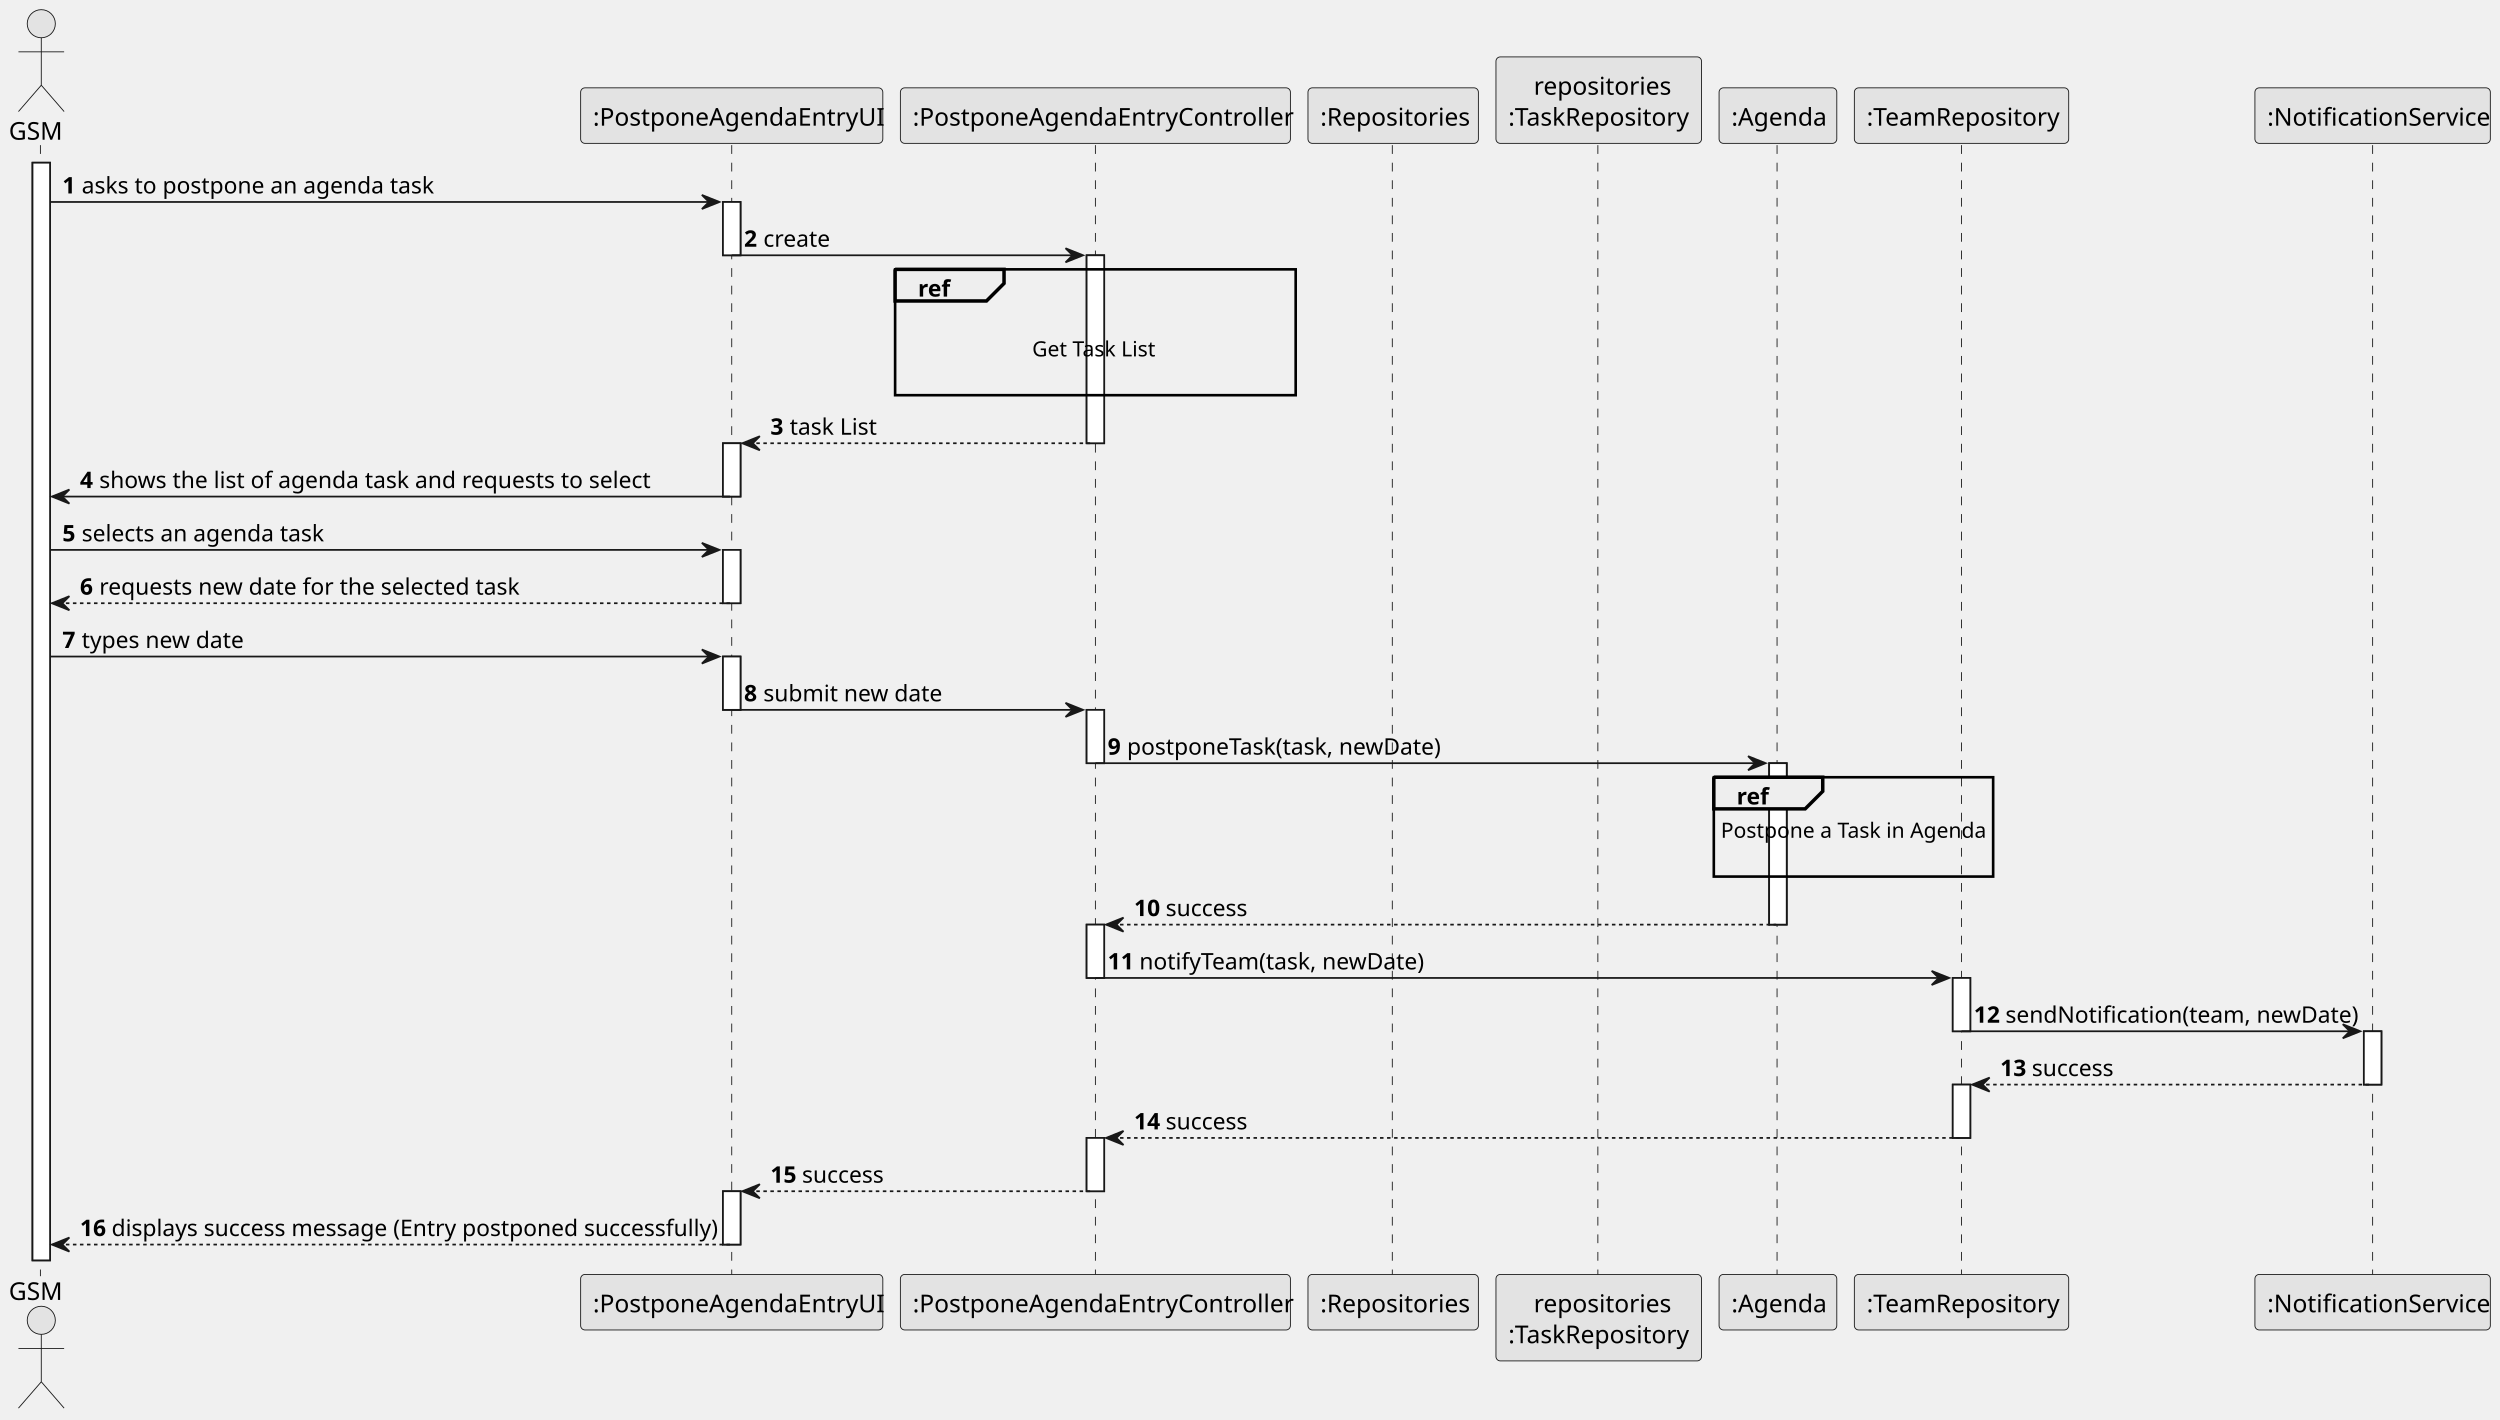
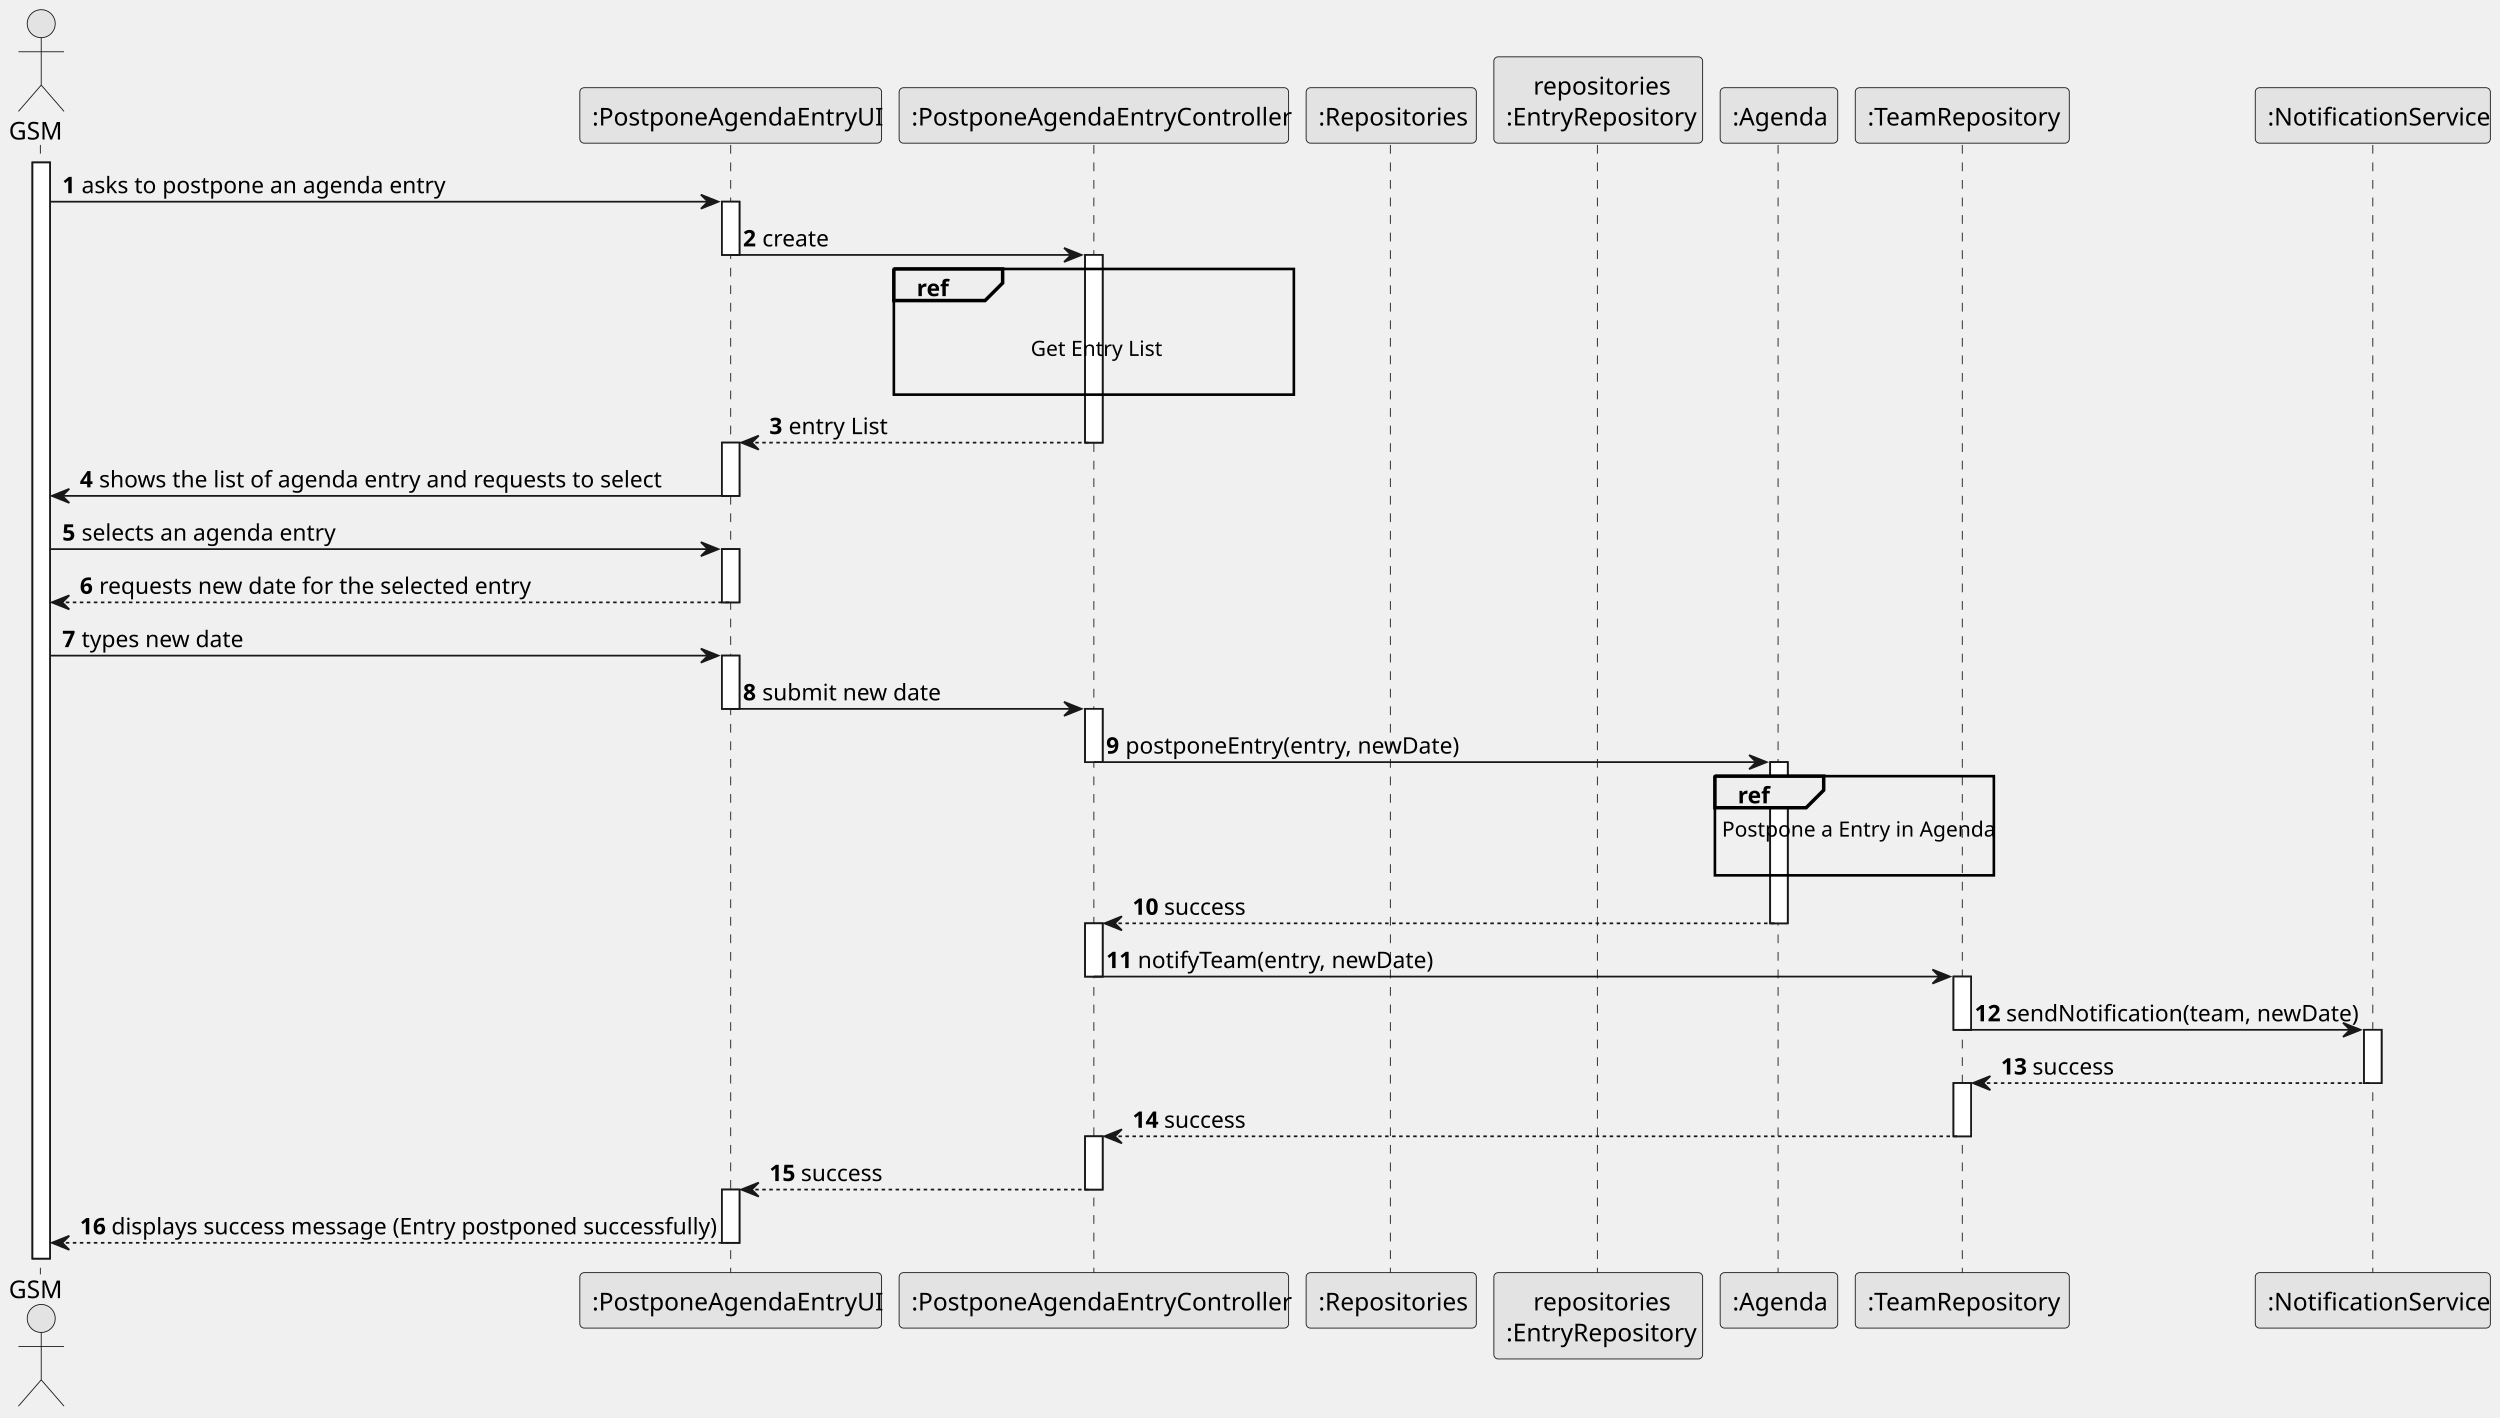
- <svg xmlns="http://www.w3.org/2000/svg" contentStyleType="text/css" height="808px" preserveAspectRatio="none" style="width:1423px;height:808px;background:#FFFFFF;" version="1.1" viewBox="0 0 1423 808" width="1423px" zoomAndPan="magnify">
+ <svg xmlns="http://www.w3.org/2000/svg" contentStyleType="text/css" height="808px" preserveAspectRatio="none" style="width:1425px;height:808px;background:#FFFFFF;" version="1.1" viewBox="0 0 1425 808" width="1425px" zoomAndPan="magnify">
  <defs />
  <g>
    <rect fill="#FFFFFF" height="624.797" style="stroke:#181818;stroke-width:1.0;" width="10" x="18.5" y="92.609" />
    <rect fill="#FFFFFF" height="30.352" style="stroke:#181818;stroke-width:1.0;" width="10" x="411.5" y="114.961" />
    <rect fill="#FFFFFF" height="30.352" style="stroke:#181818;stroke-width:1.0;" width="10" x="411.5" y="252.297" />
    <rect fill="#FFFFFF" height="30.352" style="stroke:#181818;stroke-width:1.0;" width="10" x="411.5" y="313" />
    <rect fill="#FFFFFF" height="30.352" style="stroke:#181818;stroke-width:1.0;" width="10" x="411.5" y="373.703" />
    <rect fill="#FFFFFF" height="30.352" style="stroke:#181818;stroke-width:1.0;" width="10" x="411.5" y="678.055" />
    <rect fill="#FFFFFF" height="106.984" style="stroke:#181818;stroke-width:1.0;" width="10" x="618.5" y="145.312" />
    <rect fill="#FFFFFF" height="30.352" style="stroke:#181818;stroke-width:1.0;" width="10" x="618.5" y="404.055" />
    <rect fill="#FFFFFF" height="30.352" style="stroke:#181818;stroke-width:1.0;" width="10" x="618.5" y="526.297" />
    <rect fill="#FFFFFF" height="30.352" style="stroke:#181818;stroke-width:1.0;" width="10" x="618.5" y="647.703" />
-     <rect fill="#FFFFFF" height="91.891" style="stroke:#181818;stroke-width:1.0;" width="10" x="1007" y="434.406" />
-     <rect fill="#FFFFFF" height="30.352" style="stroke:#181818;stroke-width:1.0;" width="10" x="1111.5" y="556.648" />
-     <rect fill="#FFFFFF" height="30.352" style="stroke:#181818;stroke-width:1.0;" width="10" x="1111.5" y="617.352" />
-     <rect fill="#FFFFFF" height="30.352" style="stroke:#181818;stroke-width:1.0;" width="10" x="1345.5" y="587" />
+     <rect fill="#FFFFFF" height="91.891" style="stroke:#181818;stroke-width:1.0;" width="10" x="1009" y="434.406" />
+     <rect fill="#FFFFFF" height="30.352" style="stroke:#181818;stroke-width:1.0;" width="10" x="1113.5" y="556.648" />
+     <rect fill="#FFFFFF" height="30.352" style="stroke:#181818;stroke-width:1.0;" width="10" x="1113.5" y="617.352" />
+     <rect fill="#FFFFFF" height="30.352" style="stroke:#181818;stroke-width:1.0;" width="10" x="1347.5" y="587" />
    <line style="stroke:#181818;stroke-width:0.5;stroke-dasharray:5.0,5.0;" x1="23" x2="23" y1="82.609" y2="726.406" />
    <line style="stroke:#181818;stroke-width:0.5;stroke-dasharray:5.0,5.0;" x1="416.5" x2="416.5" y1="82.609" y2="726.406" />
    <line style="stroke:#181818;stroke-width:0.5;stroke-dasharray:5.0,5.0;" x1="623.5" x2="623.5" y1="82.609" y2="726.406" />
    <line style="stroke:#181818;stroke-width:0.5;stroke-dasharray:5.0,5.0;" x1="792.5" x2="792.5" y1="82.609" y2="726.406" />
-     <line style="stroke:#181818;stroke-width:0.5;stroke-dasharray:5.0,5.0;" x1="909.5" x2="909.5" y1="82.609" y2="726.406" />
-     <line style="stroke:#181818;stroke-width:0.5;stroke-dasharray:5.0,5.0;" x1="1011.5" x2="1011.5" y1="82.609" y2="726.406" />
-     <line style="stroke:#181818;stroke-width:0.5;stroke-dasharray:5.0,5.0;" x1="1116.5" x2="1116.5" y1="82.609" y2="726.406" />
-     <line style="stroke:#181818;stroke-width:0.5;stroke-dasharray:5.0,5.0;" x1="1350.5" x2="1350.5" y1="82.609" y2="726.406" />
+     <line style="stroke:#181818;stroke-width:0.5;stroke-dasharray:5.0,5.0;" x1="910.5" x2="910.5" y1="82.609" y2="726.406" />
+     <line style="stroke:#181818;stroke-width:0.5;stroke-dasharray:5.0,5.0;" x1="1013.5" x2="1013.5" y1="82.609" y2="726.406" />
+     <line style="stroke:#181818;stroke-width:0.5;stroke-dasharray:5.0,5.0;" x1="1118.5" x2="1118.5" y1="82.609" y2="726.406" />
+     <line style="stroke:#181818;stroke-width:0.5;stroke-dasharray:5.0,5.0;" x1="1352.5" x2="1352.5" y1="82.609" y2="726.406" />
    <text fill="#000000" font-family="sans-serif" font-size="14" lengthAdjust="spacing" textLength="31" x="5" y="79.533">GSM</text>
    <ellipse cx="23.5" cy="13.5" fill="#E3E3E3" rx="8" ry="8" style="stroke:#181818;stroke-width:0.5;" />
    <path d="M23.5,21.5 L23.5,48.5 M10.5,29.5 L36.5,29.5 M23.5,48.5 L10.5,63.5 M23.5,48.5 L36.5,63.5 " fill="none" style="stroke:#181818;stroke-width:0.5;" />
    <text fill="#000000" font-family="sans-serif" font-size="14" lengthAdjust="spacing" textLength="31" x="5" y="739.939">GSM</text>
    <ellipse cx="23.5" cy="751.516" fill="#E3E3E3" rx="8" ry="8" style="stroke:#181818;stroke-width:0.5;" />
    <path d="M23.5,759.516 L23.5,786.516 M10.5,767.516 L36.5,767.516 M23.5,786.516 L10.5,801.516 M23.5,786.516 L36.5,801.516 " fill="none" style="stroke:#181818;stroke-width:0.5;" />
    <rect fill="#E3E3E3" height="31.609" rx="2.5" ry="2.5" style="stroke:#181818;stroke-width:0.5;" width="172" x="330.5" y="50" />
    <text fill="#000000" font-family="sans-serif" font-size="14" lengthAdjust="spacing" textLength="158" x="337.5" y="71.533">:PostponeAgendaEntryUI</text>
    <rect fill="#E3E3E3" height="31.609" rx="2.5" ry="2.5" style="stroke:#181818;stroke-width:0.5;" width="172" x="330.5" y="725.406" />
    <text fill="#000000" font-family="sans-serif" font-size="14" lengthAdjust="spacing" textLength="158" x="337.5" y="746.939">:PostponeAgendaEntryUI</text>
    <rect fill="#E3E3E3" height="31.609" rx="2.5" ry="2.5" style="stroke:#181818;stroke-width:0.5;" width="222" x="512.5" y="50" />
    <text fill="#000000" font-family="sans-serif" font-size="14" lengthAdjust="spacing" textLength="208" x="519.5" y="71.533">:PostponeAgendaEntryController</text>
    <rect fill="#E3E3E3" height="31.609" rx="2.5" ry="2.5" style="stroke:#181818;stroke-width:0.5;" width="222" x="512.5" y="725.406" />
    <text fill="#000000" font-family="sans-serif" font-size="14" lengthAdjust="spacing" textLength="208" x="519.5" y="746.939">:PostponeAgendaEntryController</text>
    <rect fill="#E3E3E3" height="31.609" rx="2.5" ry="2.5" style="stroke:#181818;stroke-width:0.5;" width="97" x="744.5" y="50" />
    <text fill="#000000" font-family="sans-serif" font-size="14" lengthAdjust="spacing" textLength="83" x="751.5" y="71.533">:Repositories</text>
    <rect fill="#E3E3E3" height="31.609" rx="2.5" ry="2.5" style="stroke:#181818;stroke-width:0.5;" width="97" x="744.5" y="725.406" />
    <text fill="#000000" font-family="sans-serif" font-size="14" lengthAdjust="spacing" textLength="83" x="751.5" y="746.939">:Repositories</text>
-     <rect fill="#E3E3E3" height="49.219" rx="2.5" ry="2.5" style="stroke:#181818;stroke-width:0.5;" width="117" x="851.5" y="32.391" />
-     <text fill="#000000" font-family="sans-serif" font-size="14" lengthAdjust="spacing" textLength="74" x="873" y="53.924">repositories</text>
-     <text fill="#000000" font-family="sans-serif" font-size="14" lengthAdjust="spacing" textLength="103" x="858.5" y="71.533">:TaskRepository</text>
-     <rect fill="#E3E3E3" height="49.219" rx="2.5" ry="2.5" style="stroke:#181818;stroke-width:0.5;" width="117" x="851.5" y="725.406" />
-     <text fill="#000000" font-family="sans-serif" font-size="14" lengthAdjust="spacing" textLength="74" x="873" y="746.939">repositories</text>
-     <text fill="#000000" font-family="sans-serif" font-size="14" lengthAdjust="spacing" textLength="103" x="858.5" y="764.549">:TaskRepository</text>
-     <rect fill="#E3E3E3" height="31.609" rx="2.5" ry="2.5" style="stroke:#181818;stroke-width:0.5;" width="67" x="978.5" y="50" />
-     <text fill="#000000" font-family="sans-serif" font-size="14" lengthAdjust="spacing" textLength="53" x="985.5" y="71.533">:Agenda</text>
-     <rect fill="#E3E3E3" height="31.609" rx="2.5" ry="2.5" style="stroke:#181818;stroke-width:0.5;" width="67" x="978.5" y="725.406" />
-     <text fill="#000000" font-family="sans-serif" font-size="14" lengthAdjust="spacing" textLength="53" x="985.5" y="746.939">:Agenda</text>
-     <rect fill="#E3E3E3" height="31.609" rx="2.5" ry="2.5" style="stroke:#181818;stroke-width:0.5;" width="122" x="1055.5" y="50" />
-     <text fill="#000000" font-family="sans-serif" font-size="14" lengthAdjust="spacing" textLength="108" x="1062.5" y="71.533">:TeamRepository</text>
-     <rect fill="#E3E3E3" height="31.609" rx="2.5" ry="2.5" style="stroke:#181818;stroke-width:0.5;" width="122" x="1055.5" y="725.406" />
-     <text fill="#000000" font-family="sans-serif" font-size="14" lengthAdjust="spacing" textLength="108" x="1062.5" y="746.939">:TeamRepository</text>
-     <rect fill="#E3E3E3" height="31.609" rx="2.5" ry="2.5" style="stroke:#181818;stroke-width:0.5;" width="134" x="1283.5" y="50" />
-     <text fill="#000000" font-family="sans-serif" font-size="14" lengthAdjust="spacing" textLength="120" x="1290.5" y="71.533">:NotificationService</text>
-     <rect fill="#E3E3E3" height="31.609" rx="2.5" ry="2.5" style="stroke:#181818;stroke-width:0.5;" width="134" x="1283.5" y="725.406" />
-     <text fill="#000000" font-family="sans-serif" font-size="14" lengthAdjust="spacing" textLength="120" x="1290.5" y="746.939">:NotificationService</text>
+     <rect fill="#E3E3E3" height="49.219" rx="2.5" ry="2.5" style="stroke:#181818;stroke-width:0.5;" width="119" x="851.5" y="32.391" />
+     <text fill="#000000" font-family="sans-serif" font-size="14" lengthAdjust="spacing" textLength="74" x="874" y="53.924">repositories</text>
+     <text fill="#000000" font-family="sans-serif" font-size="14" lengthAdjust="spacing" textLength="105" x="858.5" y="71.533">:EntryRepository</text>
+     <rect fill="#E3E3E3" height="49.219" rx="2.5" ry="2.5" style="stroke:#181818;stroke-width:0.5;" width="119" x="851.5" y="725.406" />
+     <text fill="#000000" font-family="sans-serif" font-size="14" lengthAdjust="spacing" textLength="74" x="874" y="746.939">repositories</text>
+     <text fill="#000000" font-family="sans-serif" font-size="14" lengthAdjust="spacing" textLength="105" x="858.5" y="764.549">:EntryRepository</text>
+     <rect fill="#E3E3E3" height="31.609" rx="2.5" ry="2.5" style="stroke:#181818;stroke-width:0.5;" width="67" x="980.5" y="50" />
+     <text fill="#000000" font-family="sans-serif" font-size="14" lengthAdjust="spacing" textLength="53" x="987.5" y="71.533">:Agenda</text>
+     <rect fill="#E3E3E3" height="31.609" rx="2.5" ry="2.5" style="stroke:#181818;stroke-width:0.5;" width="67" x="980.5" y="725.406" />
+     <text fill="#000000" font-family="sans-serif" font-size="14" lengthAdjust="spacing" textLength="53" x="987.5" y="746.939">:Agenda</text>
+     <rect fill="#E3E3E3" height="31.609" rx="2.5" ry="2.5" style="stroke:#181818;stroke-width:0.5;" width="122" x="1057.5" y="50" />
+     <text fill="#000000" font-family="sans-serif" font-size="14" lengthAdjust="spacing" textLength="108" x="1064.5" y="71.533">:TeamRepository</text>
+     <rect fill="#E3E3E3" height="31.609" rx="2.5" ry="2.5" style="stroke:#181818;stroke-width:0.5;" width="122" x="1057.5" y="725.406" />
+     <text fill="#000000" font-family="sans-serif" font-size="14" lengthAdjust="spacing" textLength="108" x="1064.5" y="746.939">:TeamRepository</text>
+     <rect fill="#E3E3E3" height="31.609" rx="2.5" ry="2.5" style="stroke:#181818;stroke-width:0.5;" width="134" x="1285.5" y="50" />
+     <text fill="#000000" font-family="sans-serif" font-size="14" lengthAdjust="spacing" textLength="120" x="1292.5" y="71.533">:NotificationService</text>
+     <rect fill="#E3E3E3" height="31.609" rx="2.5" ry="2.5" style="stroke:#181818;stroke-width:0.5;" width="134" x="1285.5" y="725.406" />
+     <text fill="#000000" font-family="sans-serif" font-size="14" lengthAdjust="spacing" textLength="120" x="1292.5" y="746.939">:NotificationService</text>
    <rect fill="#FFFFFF" height="624.797" style="stroke:#181818;stroke-width:1.0;" width="10" x="18.5" y="92.609" />
    <rect fill="#FFFFFF" height="30.352" style="stroke:#181818;stroke-width:1.0;" width="10" x="411.5" y="114.961" />
    <rect fill="#FFFFFF" height="30.352" style="stroke:#181818;stroke-width:1.0;" width="10" x="411.5" y="252.297" />
    <rect fill="#FFFFFF" height="30.352" style="stroke:#181818;stroke-width:1.0;" width="10" x="411.5" y="313" />
    <rect fill="#FFFFFF" height="30.352" style="stroke:#181818;stroke-width:1.0;" width="10" x="411.5" y="373.703" />
    <rect fill="#FFFFFF" height="30.352" style="stroke:#181818;stroke-width:1.0;" width="10" x="411.5" y="678.055" />
    <rect fill="#FFFFFF" height="106.984" style="stroke:#181818;stroke-width:1.0;" width="10" x="618.5" y="145.312" />
    <rect fill="#FFFFFF" height="30.352" style="stroke:#181818;stroke-width:1.0;" width="10" x="618.5" y="404.055" />
    <rect fill="#FFFFFF" height="30.352" style="stroke:#181818;stroke-width:1.0;" width="10" x="618.5" y="526.297" />
    <rect fill="#FFFFFF" height="30.352" style="stroke:#181818;stroke-width:1.0;" width="10" x="618.5" y="647.703" />
-     <rect fill="#FFFFFF" height="91.891" style="stroke:#181818;stroke-width:1.0;" width="10" x="1007" y="434.406" />
-     <rect fill="#FFFFFF" height="30.352" style="stroke:#181818;stroke-width:1.0;" width="10" x="1111.5" y="556.648" />
-     <rect fill="#FFFFFF" height="30.352" style="stroke:#181818;stroke-width:1.0;" width="10" x="1111.5" y="617.352" />
-     <rect fill="#FFFFFF" height="30.352" style="stroke:#181818;stroke-width:1.0;" width="10" x="1345.5" y="587" />
+     <rect fill="#FFFFFF" height="91.891" style="stroke:#181818;stroke-width:1.0;" width="10" x="1009" y="434.406" />
+     <rect fill="#FFFFFF" height="30.352" style="stroke:#181818;stroke-width:1.0;" width="10" x="1113.5" y="556.648" />
+     <rect fill="#FFFFFF" height="30.352" style="stroke:#181818;stroke-width:1.0;" width="10" x="1113.5" y="617.352" />
+     <rect fill="#FFFFFF" height="30.352" style="stroke:#181818;stroke-width:1.0;" width="10" x="1347.5" y="587" />
    <polygon fill="#181818" points="399.5,110.961,409.5,114.961,399.5,118.961,403.5,114.961" style="stroke:#181818;stroke-width:1.0;" />
    <line style="stroke:#181818;stroke-width:1.0;" x1="28.5" x2="405.5" y1="114.961" y2="114.961" />
    <text fill="#000000" font-family="sans-serif" font-size="13" font-weight="bold" lengthAdjust="spacing" textLength="7" x="35.5" y="110.105">1</text>
-     <text fill="#000000" font-family="sans-serif" font-size="13" lengthAdjust="spacing" textLength="193" x="46.5" y="110.105">asks to postpone an agenda task</text>
+     <text fill="#000000" font-family="sans-serif" font-size="13" lengthAdjust="spacing" textLength="197" x="46.5" y="110.105">asks to postpone an agenda entry</text>
    <polygon fill="#181818" points="606.5,141.312,616.5,145.312,606.5,149.312,610.5,145.312" style="stroke:#181818;stroke-width:1.0;" />
    <line style="stroke:#181818;stroke-width:1.0;" x1="416.5" x2="612.5" y1="145.312" y2="145.312" />
    <text fill="#000000" font-family="sans-serif" font-size="13" font-weight="bold" lengthAdjust="spacing" textLength="7" x="423.5" y="140.456">2</text>
    <text fill="#000000" font-family="sans-serif" font-size="13" lengthAdjust="spacing" textLength="36" x="434.5" y="140.456">create</text>
    <rect fill="none" height="71.633" style="stroke:#000000;stroke-width:1.5;" width="228" x="509.5" y="153.312" />
    <path d="M509.5,153.312 L571.5,153.312 L571.5,161.312 L561.5,171.312 L509.5,171.312 L509.5,153.312 " fill="#EEEEEE" style="stroke:#000000;stroke-width:2.0;" />
    <text fill="#000000" font-family="sans-serif" font-size="13" font-weight="bold" lengthAdjust="spacing" textLength="17" x="522.5" y="168.808">ref</text>
    <text fill="#000000" font-family="sans-serif" font-size="12" lengthAdjust="spacing" textLength="3" x="622" y="187.769"> </text>
-     <text fill="#000000" font-family="sans-serif" font-size="12" lengthAdjust="spacing" textLength="72" x="587.5" y="202.863">Get Task List</text>
+     <text fill="#000000" font-family="sans-serif" font-size="12" lengthAdjust="spacing" textLength="72" x="587.5" y="202.863">Get Entry List</text>
    <text fill="#000000" font-family="sans-serif" font-size="12" lengthAdjust="spacing" textLength="3" x="622" y="217.957"> </text>
    <polygon fill="#181818" points="432.5,248.297,422.5,252.297,432.5,256.297,428.5,252.297" style="stroke:#181818;stroke-width:1.0;" />
    <line style="stroke:#181818;stroke-width:1.0;stroke-dasharray:2.0,2.0;" x1="426.5" x2="622.5" y1="252.297" y2="252.297" />
    <text fill="#000000" font-family="sans-serif" font-size="13" font-weight="bold" lengthAdjust="spacing" textLength="7" x="438.5" y="247.44">3</text>
-     <text fill="#000000" font-family="sans-serif" font-size="13" lengthAdjust="spacing" textLength="50" x="449.5" y="247.44">task List</text>
+     <text fill="#000000" font-family="sans-serif" font-size="13" lengthAdjust="spacing" textLength="54" x="449.5" y="247.44">entry List</text>
    <polygon fill="#181818" points="39.5,278.648,29.5,282.648,39.5,286.648,35.5,282.648" style="stroke:#181818;stroke-width:1.0;" />
    <line style="stroke:#181818;stroke-width:1.0;" x1="33.5" x2="415.5" y1="282.648" y2="282.648" />
    <text fill="#000000" font-family="sans-serif" font-size="13" font-weight="bold" lengthAdjust="spacing" textLength="7" x="45.5" y="277.792">4</text>
-     <text fill="#000000" font-family="sans-serif" font-size="13" lengthAdjust="spacing" textLength="302" x="56.5" y="277.792">shows the list of agenda task and requests to select</text>
+     <text fill="#000000" font-family="sans-serif" font-size="13" lengthAdjust="spacing" textLength="306" x="56.5" y="277.792">shows the list of agenda entry and requests to select</text>
    <polygon fill="#181818" points="399.5,309,409.5,313,399.5,317,403.5,313" style="stroke:#181818;stroke-width:1.0;" />
    <line style="stroke:#181818;stroke-width:1.0;" x1="28.5" x2="405.5" y1="313" y2="313" />
    <text fill="#000000" font-family="sans-serif" font-size="13" font-weight="bold" lengthAdjust="spacing" textLength="7" x="35.5" y="308.144">5</text>
-     <text fill="#000000" font-family="sans-serif" font-size="13" lengthAdjust="spacing" textLength="135" x="46.5" y="308.144">selects an agenda task</text>
+     <text fill="#000000" font-family="sans-serif" font-size="13" lengthAdjust="spacing" textLength="139" x="46.5" y="308.144">selects an agenda entry</text>
    <polygon fill="#181818" points="39.5,339.352,29.5,343.352,39.5,347.352,35.5,343.352" style="stroke:#181818;stroke-width:1.0;" />
    <line style="stroke:#181818;stroke-width:1.0;stroke-dasharray:2.0,2.0;" x1="33.5" x2="415.5" y1="343.352" y2="343.352" />
    <text fill="#000000" font-family="sans-serif" font-size="13" font-weight="bold" lengthAdjust="spacing" textLength="7" x="45.5" y="338.495">6</text>
-     <text fill="#000000" font-family="sans-serif" font-size="13" lengthAdjust="spacing" textLength="228" x="56.5" y="338.495">requests new date for the selected task</text>
+     <text fill="#000000" font-family="sans-serif" font-size="13" lengthAdjust="spacing" textLength="232" x="56.5" y="338.495">requests new date for the selected entry</text>
    <polygon fill="#181818" points="399.5,369.703,409.5,373.703,399.5,377.703,403.5,373.703" style="stroke:#181818;stroke-width:1.0;" />
    <line style="stroke:#181818;stroke-width:1.0;" x1="28.5" x2="405.5" y1="373.703" y2="373.703" />
    <text fill="#000000" font-family="sans-serif" font-size="13" font-weight="bold" lengthAdjust="spacing" textLength="7" x="35.5" y="368.847">7</text>
    <text fill="#000000" font-family="sans-serif" font-size="13" lengthAdjust="spacing" textLength="88" x="46.5" y="368.847">types new date</text>
    <polygon fill="#181818" points="606.5,400.055,616.5,404.055,606.5,408.055,610.5,404.055" style="stroke:#181818;stroke-width:1.0;" />
    <line style="stroke:#181818;stroke-width:1.0;" x1="416.5" x2="612.5" y1="404.055" y2="404.055" />
    <text fill="#000000" font-family="sans-serif" font-size="13" font-weight="bold" lengthAdjust="spacing" textLength="7" x="423.5" y="399.198">8</text>
    <text fill="#000000" font-family="sans-serif" font-size="13" lengthAdjust="spacing" textLength="95" x="434.5" y="399.198">submit new date</text>
-     <polygon fill="#181818" points="995,430.406,1005,434.406,995,438.406,999,434.406" style="stroke:#181818;stroke-width:1.0;" />
-     <line style="stroke:#181818;stroke-width:1.0;" x1="623.5" x2="1001" y1="434.406" y2="434.406" />
+     <polygon fill="#181818" points="997,430.406,1007,434.406,997,438.406,1001,434.406" style="stroke:#181818;stroke-width:1.0;" />
+     <line style="stroke:#181818;stroke-width:1.0;" x1="623.5" x2="1003" y1="434.406" y2="434.406" />
    <text fill="#000000" font-family="sans-serif" font-size="13" font-weight="bold" lengthAdjust="spacing" textLength="7" x="630.5" y="429.55">9</text>
-     <text fill="#000000" font-family="sans-serif" font-size="13" lengthAdjust="spacing" textLength="172" x="641.5" y="429.55">postponeTask(task, newDate)</text>
-     <rect fill="none" height="56.539" style="stroke:#000000;stroke-width:1.5;" width="159" x="975.5" y="442.406" />
-     <path d="M975.5,442.406 L1037.5,442.406 L1037.5,450.406 L1027.5,460.406 L975.5,460.406 L975.5,442.406 " fill="#EEEEEE" style="stroke:#000000;stroke-width:2.0;" />
-     <text fill="#000000" font-family="sans-serif" font-size="13" font-weight="bold" lengthAdjust="spacing" textLength="17" x="988.5" y="457.901">ref</text>
-     <text fill="#000000" font-family="sans-serif" font-size="12" lengthAdjust="spacing" textLength="151" x="979.5" y="476.863">Postpone a Task in Agenda</text>
-     <text fill="#000000" font-family="sans-serif" font-size="12" lengthAdjust="spacing" textLength="3" x="1053.5" y="491.957"> </text>
+     <text fill="#000000" font-family="sans-serif" font-size="13" lengthAdjust="spacing" textLength="179" x="641.5" y="429.55">postponeEntry(entry, newDate)</text>
+     <rect fill="none" height="56.539" style="stroke:#000000;stroke-width:1.5;" width="159" x="977.5" y="442.406" />
+     <path d="M977.5,442.406 L1039.5,442.406 L1039.5,450.406 L1029.5,460.406 L977.5,460.406 L977.5,442.406 " fill="#EEEEEE" style="stroke:#000000;stroke-width:2.0;" />
+     <text fill="#000000" font-family="sans-serif" font-size="13" font-weight="bold" lengthAdjust="spacing" textLength="17" x="990.5" y="457.901">ref</text>
+     <text fill="#000000" font-family="sans-serif" font-size="12" lengthAdjust="spacing" textLength="151" x="981.5" y="476.863">Postpone a Entry in Agenda</text>
+     <text fill="#000000" font-family="sans-serif" font-size="12" lengthAdjust="spacing" textLength="3" x="1055.5" y="491.957"> </text>
    <polygon fill="#181818" points="639.5,522.297,629.5,526.297,639.5,530.297,635.5,526.297" style="stroke:#181818;stroke-width:1.0;" />
-     <line style="stroke:#181818;stroke-width:1.0;stroke-dasharray:2.0,2.0;" x1="633.5" x2="1011" y1="526.297" y2="526.297" />
+     <line style="stroke:#181818;stroke-width:1.0;stroke-dasharray:2.0,2.0;" x1="633.5" x2="1013" y1="526.297" y2="526.297" />
    <text fill="#000000" font-family="sans-serif" font-size="13" font-weight="bold" lengthAdjust="spacing" textLength="14" x="645.5" y="521.44">10</text>
    <text fill="#000000" font-family="sans-serif" font-size="13" lengthAdjust="spacing" textLength="49" x="663.5" y="521.44">success</text>
-     <polygon fill="#181818" points="1099.5,552.648,1109.5,556.648,1099.5,560.648,1103.5,556.648" style="stroke:#181818;stroke-width:1.0;" />
-     <line style="stroke:#181818;stroke-width:1.0;" x1="623.5" x2="1105.5" y1="556.648" y2="556.648" />
+     <polygon fill="#181818" points="1101.5,552.648,1111.5,556.648,1101.5,560.648,1105.5,556.648" style="stroke:#181818;stroke-width:1.0;" />
+     <line style="stroke:#181818;stroke-width:1.0;" x1="623.5" x2="1107.5" y1="556.648" y2="556.648" />
    <text fill="#000000" font-family="sans-serif" font-size="13" font-weight="bold" lengthAdjust="spacing" textLength="14" x="630.5" y="551.792">11</text>
-     <text fill="#000000" font-family="sans-serif" font-size="13" lengthAdjust="spacing" textLength="154" x="648.5" y="551.792">notifyTeam(task, newDate)</text>
-     <polygon fill="#181818" points="1333.5,583,1343.5,587,1333.5,591,1337.5,587" style="stroke:#181818;stroke-width:1.0;" />
-     <line style="stroke:#181818;stroke-width:1.0;" x1="1116.5" x2="1339.5" y1="587" y2="587" />
-     <text fill="#000000" font-family="sans-serif" font-size="13" font-weight="bold" lengthAdjust="spacing" textLength="14" x="1123.5" y="582.144">12</text>
-     <text fill="#000000" font-family="sans-serif" font-size="13" lengthAdjust="spacing" textLength="187" x="1141.5" y="582.144">sendNotification(team, newDate)</text>
-     <polygon fill="#181818" points="1132.5,613.352,1122.5,617.352,1132.5,621.352,1128.5,617.352" style="stroke:#181818;stroke-width:1.0;" />
-     <line style="stroke:#181818;stroke-width:1.0;stroke-dasharray:2.0,2.0;" x1="1126.5" x2="1349.5" y1="617.352" y2="617.352" />
-     <text fill="#000000" font-family="sans-serif" font-size="13" font-weight="bold" lengthAdjust="spacing" textLength="14" x="1138.5" y="612.495">13</text>
-     <text fill="#000000" font-family="sans-serif" font-size="13" lengthAdjust="spacing" textLength="49" x="1156.5" y="612.495">success</text>
+     <text fill="#000000" font-family="sans-serif" font-size="13" lengthAdjust="spacing" textLength="158" x="648.5" y="551.792">notifyTeam(entry, newDate)</text>
+     <polygon fill="#181818" points="1335.5,583,1345.5,587,1335.5,591,1339.5,587" style="stroke:#181818;stroke-width:1.0;" />
+     <line style="stroke:#181818;stroke-width:1.0;" x1="1118.5" x2="1341.5" y1="587" y2="587" />
+     <text fill="#000000" font-family="sans-serif" font-size="13" font-weight="bold" lengthAdjust="spacing" textLength="14" x="1125.5" y="582.144">12</text>
+     <text fill="#000000" font-family="sans-serif" font-size="13" lengthAdjust="spacing" textLength="187" x="1143.5" y="582.144">sendNotification(team, newDate)</text>
+     <polygon fill="#181818" points="1134.5,613.352,1124.5,617.352,1134.5,621.352,1130.5,617.352" style="stroke:#181818;stroke-width:1.0;" />
+     <line style="stroke:#181818;stroke-width:1.0;stroke-dasharray:2.0,2.0;" x1="1128.5" x2="1351.5" y1="617.352" y2="617.352" />
+     <text fill="#000000" font-family="sans-serif" font-size="13" font-weight="bold" lengthAdjust="spacing" textLength="14" x="1140.5" y="612.495">13</text>
+     <text fill="#000000" font-family="sans-serif" font-size="13" lengthAdjust="spacing" textLength="49" x="1158.5" y="612.495">success</text>
    <polygon fill="#181818" points="639.5,643.703,629.5,647.703,639.5,651.703,635.5,647.703" style="stroke:#181818;stroke-width:1.0;" />
-     <line style="stroke:#181818;stroke-width:1.0;stroke-dasharray:2.0,2.0;" x1="633.5" x2="1115.5" y1="647.703" y2="647.703" />
+     <line style="stroke:#181818;stroke-width:1.0;stroke-dasharray:2.0,2.0;" x1="633.5" x2="1117.5" y1="647.703" y2="647.703" />
    <text fill="#000000" font-family="sans-serif" font-size="13" font-weight="bold" lengthAdjust="spacing" textLength="14" x="645.5" y="642.847">14</text>
    <text fill="#000000" font-family="sans-serif" font-size="13" lengthAdjust="spacing" textLength="49" x="663.5" y="642.847">success</text>
    <polygon fill="#181818" points="432.5,674.055,422.5,678.055,432.5,682.055,428.5,678.055" style="stroke:#181818;stroke-width:1.0;" />
    <line style="stroke:#181818;stroke-width:1.0;stroke-dasharray:2.0,2.0;" x1="426.5" x2="622.5" y1="678.055" y2="678.055" />
    <text fill="#000000" font-family="sans-serif" font-size="13" font-weight="bold" lengthAdjust="spacing" textLength="14" x="438.5" y="673.198">15</text>
    <text fill="#000000" font-family="sans-serif" font-size="13" lengthAdjust="spacing" textLength="49" x="456.5" y="673.198">success</text>
    <polygon fill="#181818" points="39.5,704.406,29.5,708.406,39.5,712.406,35.5,708.406" style="stroke:#181818;stroke-width:1.0;" />
    <line style="stroke:#181818;stroke-width:1.0;stroke-dasharray:2.0,2.0;" x1="33.5" x2="415.5" y1="708.406" y2="708.406" />
    <text fill="#000000" font-family="sans-serif" font-size="13" font-weight="bold" lengthAdjust="spacing" textLength="14" x="45.5" y="703.55">16</text>
    <text fill="#000000" font-family="sans-serif" font-size="13" lengthAdjust="spacing" textLength="341" x="63.5" y="703.55">displays success message (Entry postponed successfully)</text>
  </g>
</svg>
